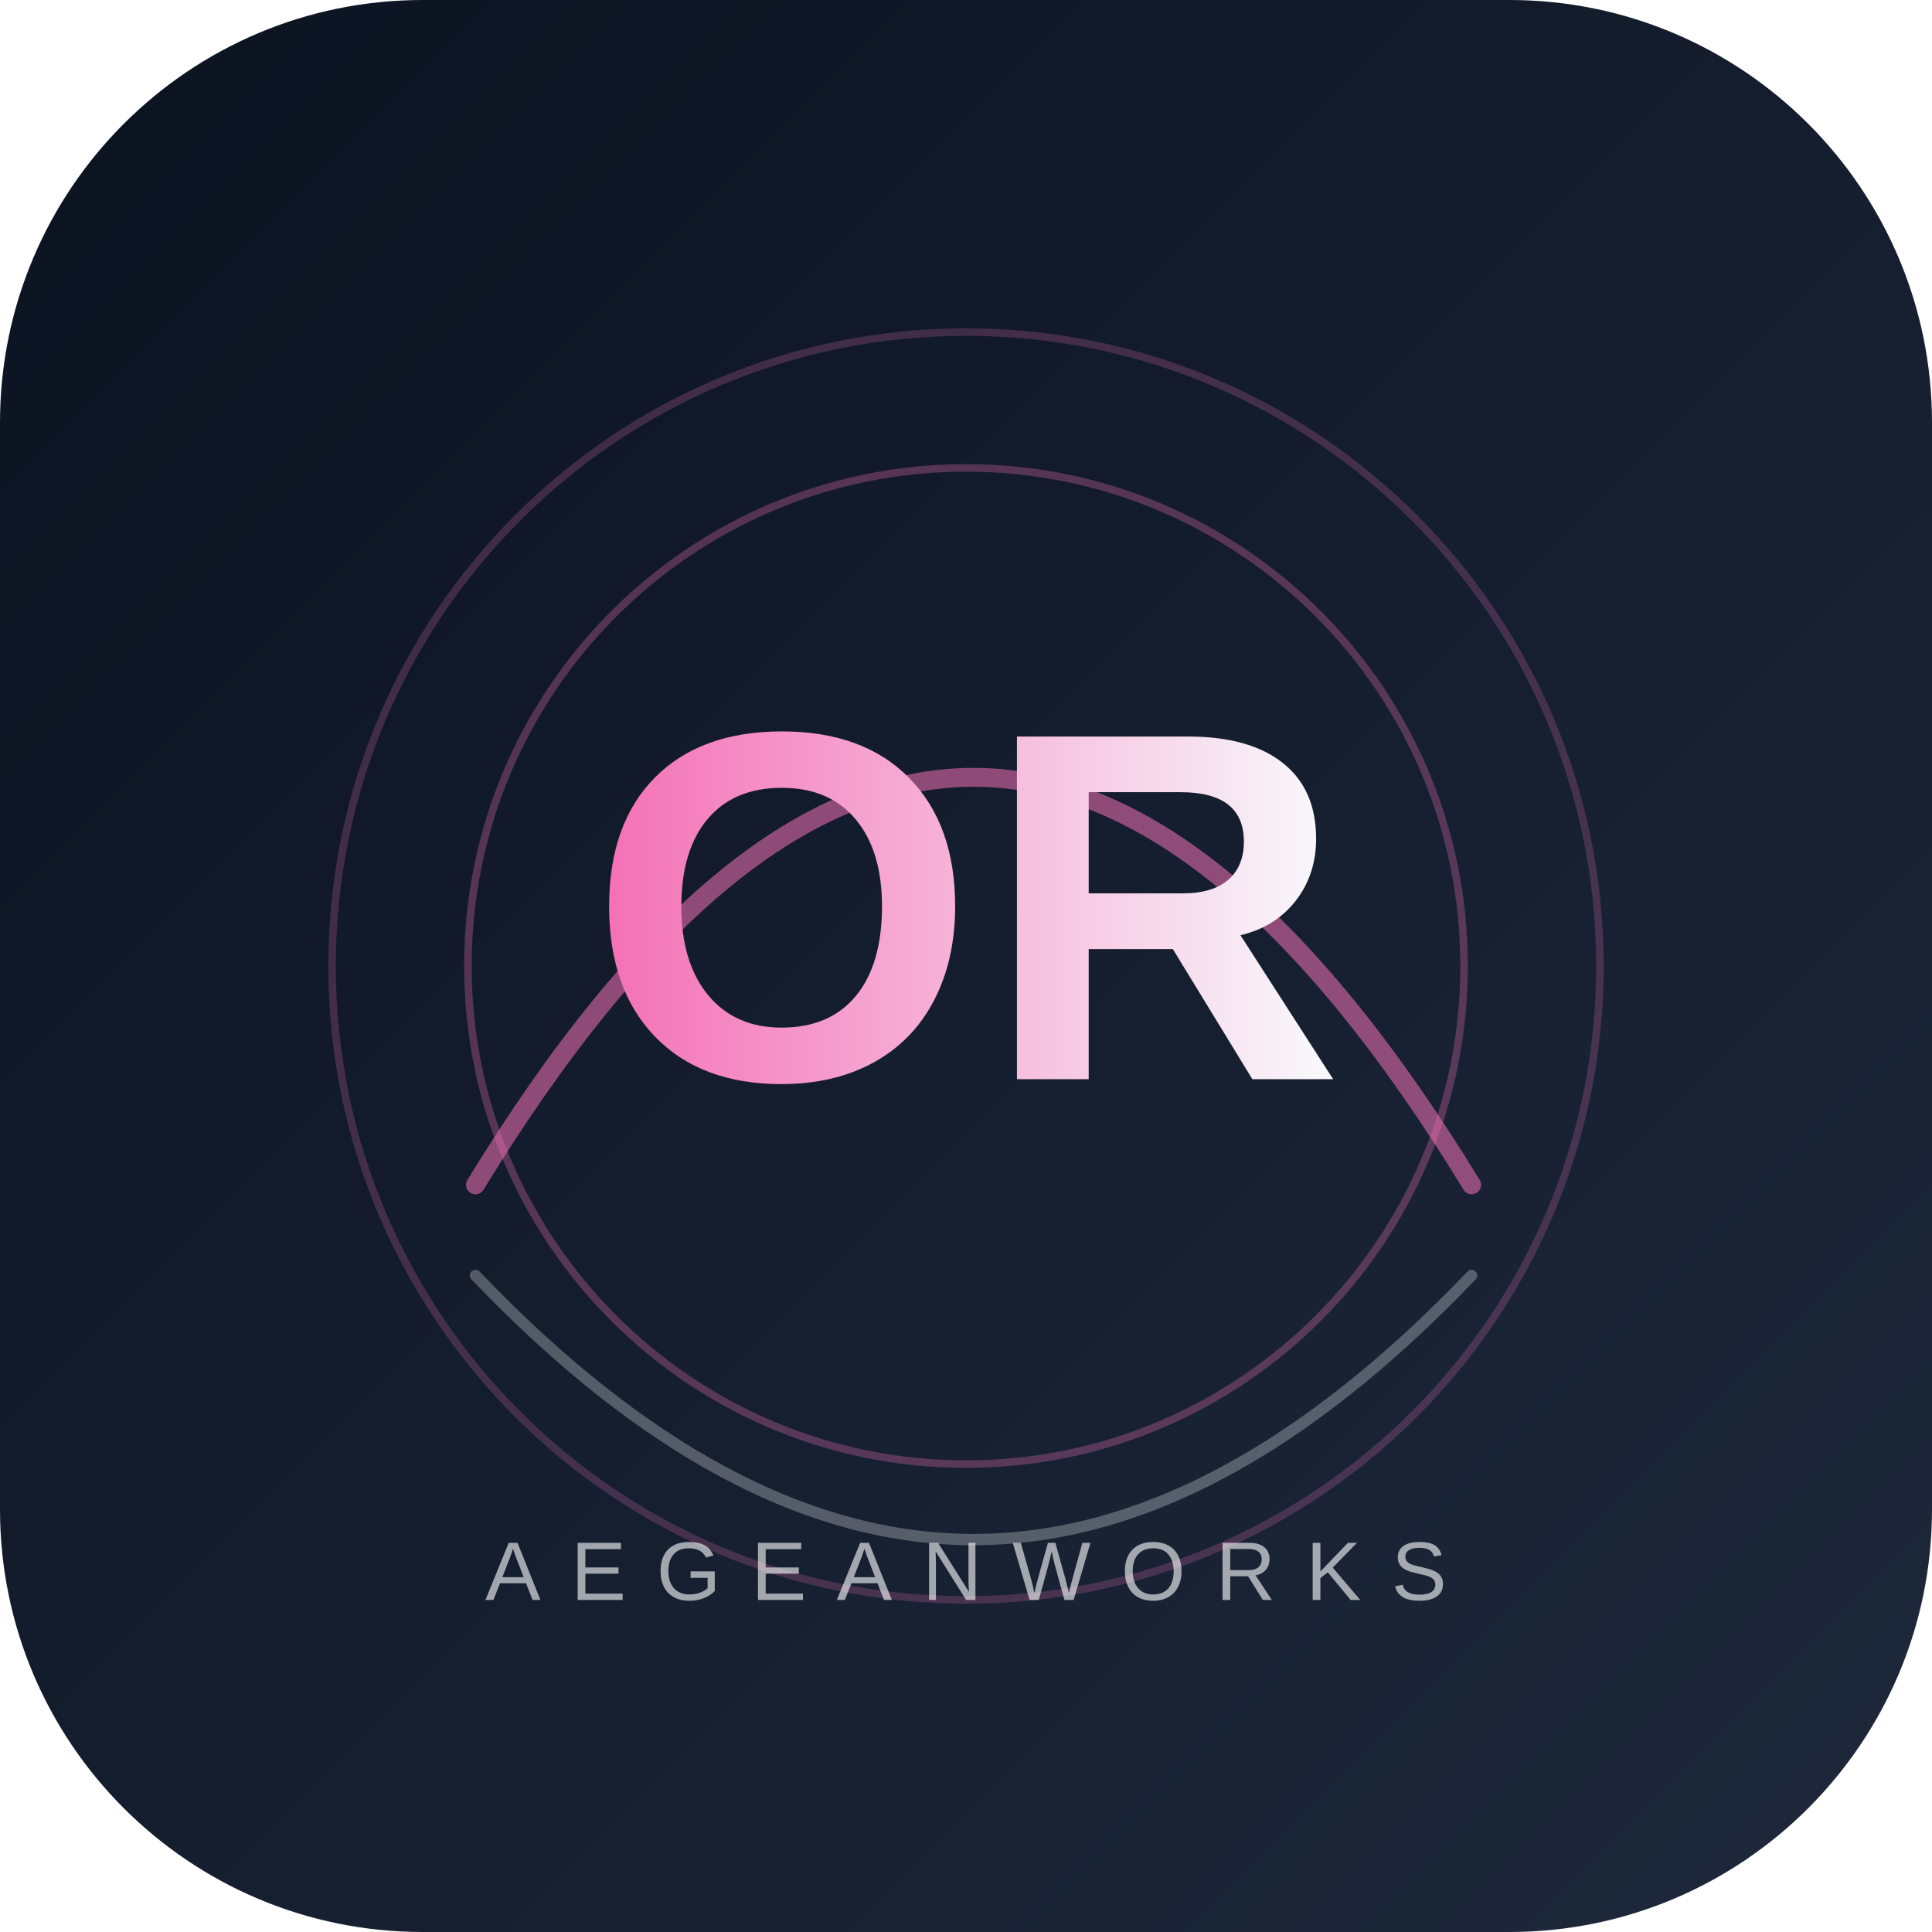
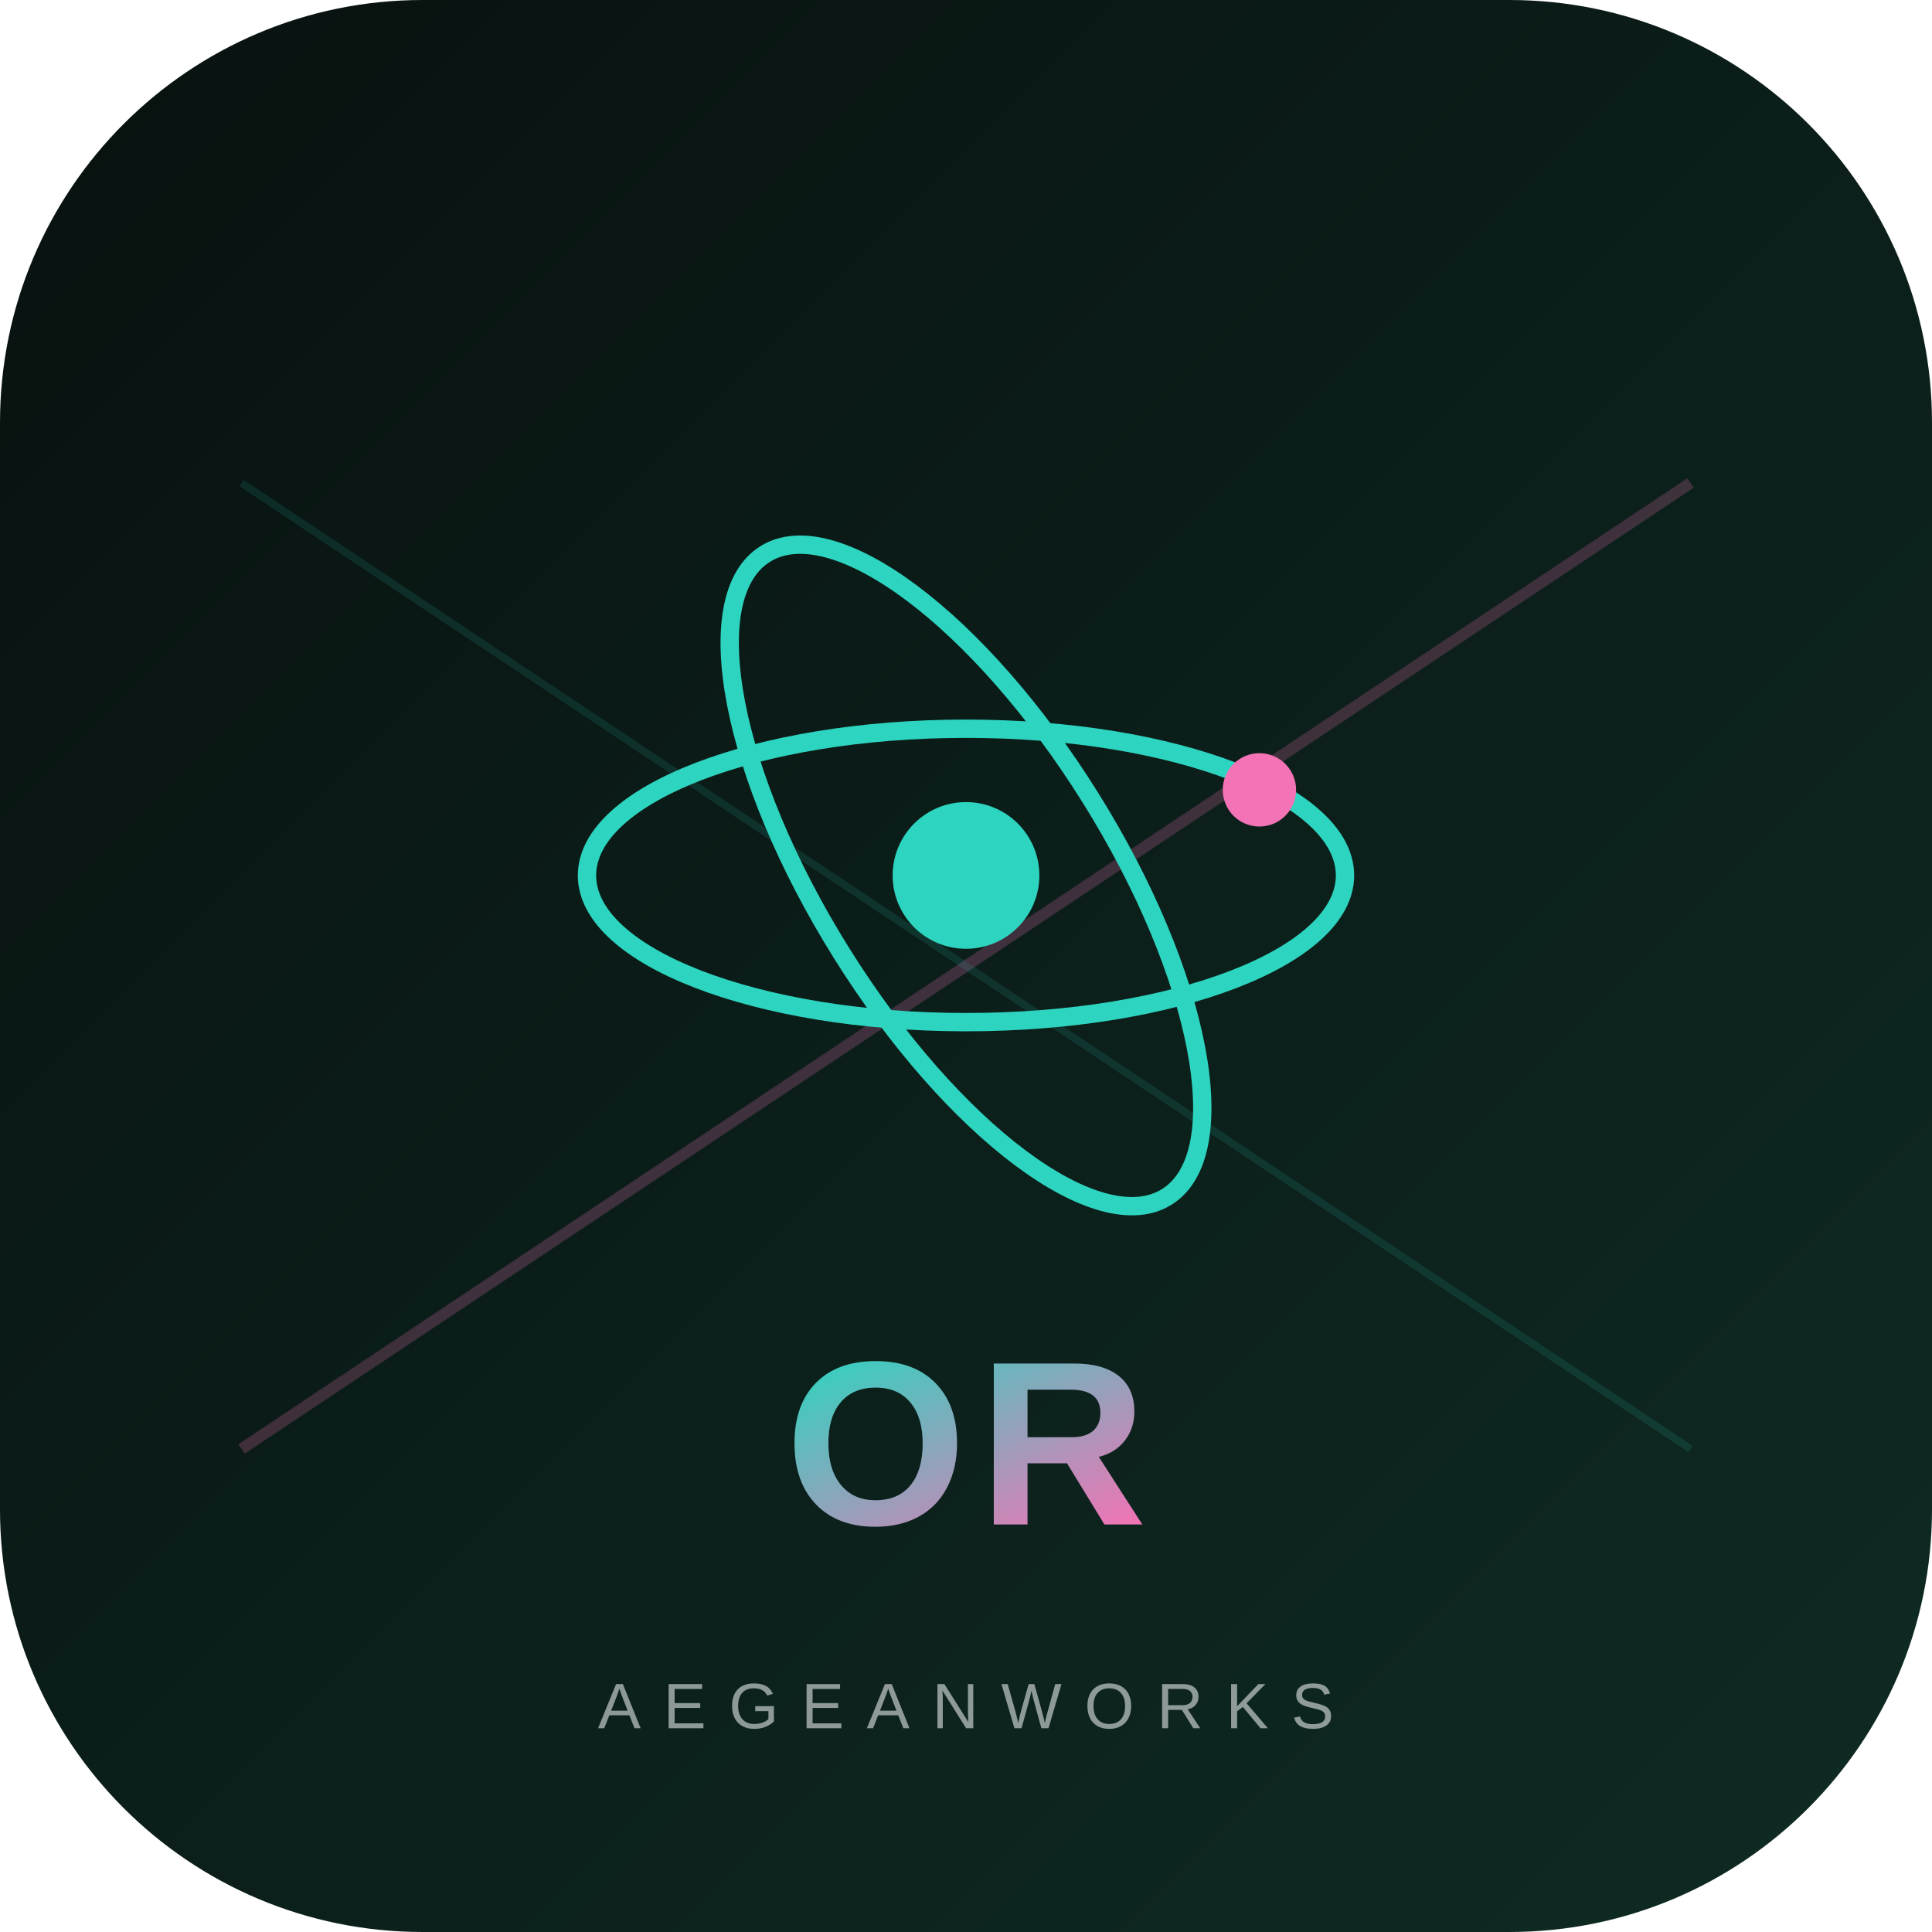
- <svg xmlns="http://www.w3.org/2000/svg" width="512" height="512" viewBox="0 0 512 512" role="img" aria-labelledby="title desc">
+ <svg xmlns="http://www.w3.org/2000/svg" width="512" height="512" viewBox="0 0 512 512" role="img" aria-labelledby="title desc" data-motif="orbit" data-layout="split">
  <defs>
    <linearGradient id="bg" x1="0" y1="0" x2="1" y2="1">
-       <stop offset="0" stop-color="#0b1220" />
-       <stop offset="1" stop-color="#1e293b" />
+       <stop offset="0" stop-color="#08110f" />
+       <stop offset="1" stop-color="#0f2b24" />
    </linearGradient>
-     <linearGradient id="ac" x1="0" y1="0" x2="1" y2="0">
-       <stop offset="0" stop-color="#f472b6" />
-       <stop offset="1" stop-color="#f8fafc" />
+     <linearGradient id="mark" x1="0" y1="0" x2="1" y2="1">
+       <stop offset="0" stop-color="#2dd4bf" />
+       <stop offset="1" stop-color="#f472b6" />
    </linearGradient>
  </defs>
  <rect width="512" height="512" rx="112" fill="url(#bg)" />
-   <circle cx="256" cy="256" r="168" fill="none" stroke="#f472b6" stroke-opacity="0.22" stroke-width="2" />
-   <circle cx="256" cy="256" r="132" fill="none" stroke="#f472b6" stroke-opacity="0.30" stroke-width="2" />
-   <path d="M126 314c44-72 88-108 132-108s88 36 132 108" fill="none" stroke="#f472b6" stroke-opacity="0.55" stroke-width="5" stroke-linecap="round" />
-   <path d="M126 338c44 46 88 70 132 70s88-24 132-70" fill="none" stroke="#f8fafc" stroke-opacity="0.28" stroke-width="3" stroke-linecap="round" />
-   <text x="256" y="286" text-anchor="middle" font-family="Segoe UI, Arial, sans-serif" font-size="132" font-weight="700" fill="url(#ac)" letter-spacing="2">OR</text>
-   <text x="256" y="424" text-anchor="middle" font-family="Segoe UI, Arial, sans-serif" font-size="22" letter-spacing="8" fill="#f8fafc" fill-opacity="0.62">AEGEANWORKS</text>
+   <path d="M64 384L448 128" stroke="#f472b6" stroke-opacity="0.22" stroke-width="3" />
+   <path d="M64 128L448 384" stroke="#2dd4bf" stroke-opacity="0.12" stroke-width="2" />
+   <g transform="translate(256 232) scale(1.62)" opacity="1.0">
+     <ellipse cx="0" cy="0" rx="62" ry="24" fill="none" stroke="#2dd4bf" stroke-width="3" stroke-linecap="round" stroke-linejoin="round" />
+     <ellipse cx="0" cy="0" rx="62" ry="24" transform="rotate(58)" fill="none" stroke="#2dd4bf" stroke-width="3" stroke-linecap="round" stroke-linejoin="round" />
+     <circle cx="0" cy="0" r="12" fill="#2dd4bf" />
+     <circle cx="48" cy="-14" r="6" fill="#f472b6" />
+   </g>
+   <text x="256" y="404" text-anchor="middle" font-family="Segoe UI, Arial, sans-serif" font-size="62" font-weight="700" fill="url(#mark)" letter-spacing="3">OR</text>
+   <text x="256" y="458" text-anchor="middle" font-family="Segoe UI, Arial, sans-serif" font-size="17" letter-spacing="6" fill="#F8FAFC" fill-opacity="0.55">AEGEANWORKS</text>
</svg>
